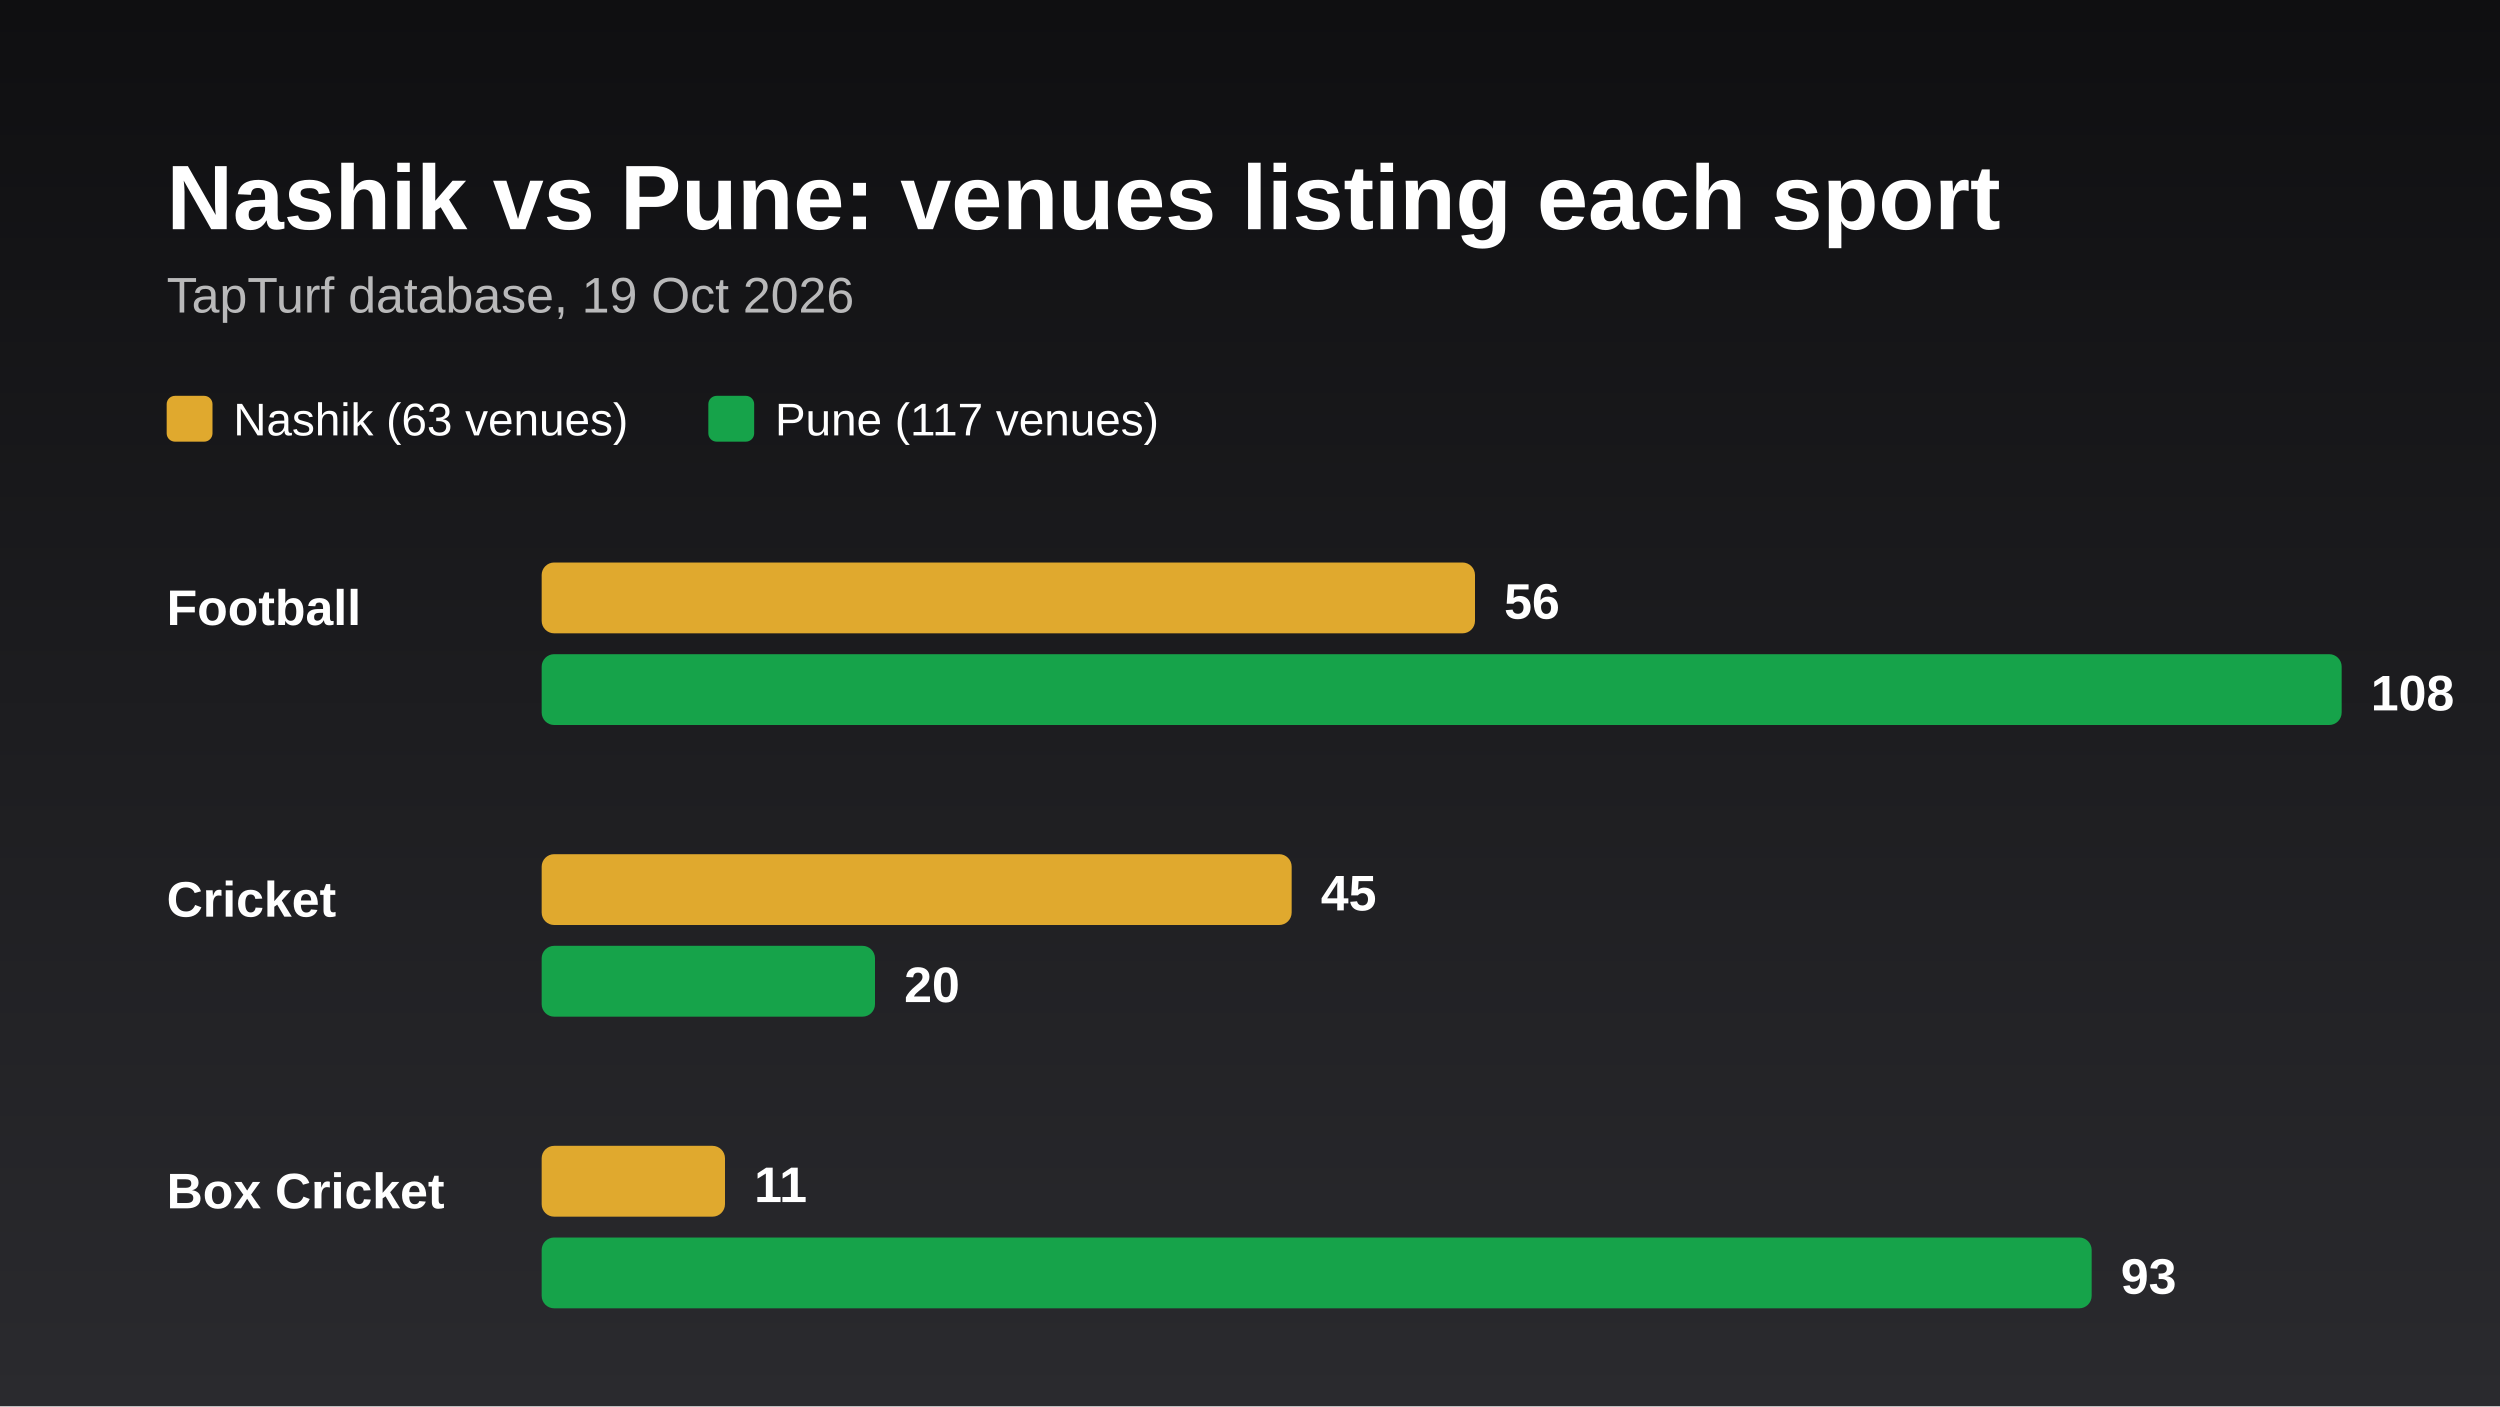
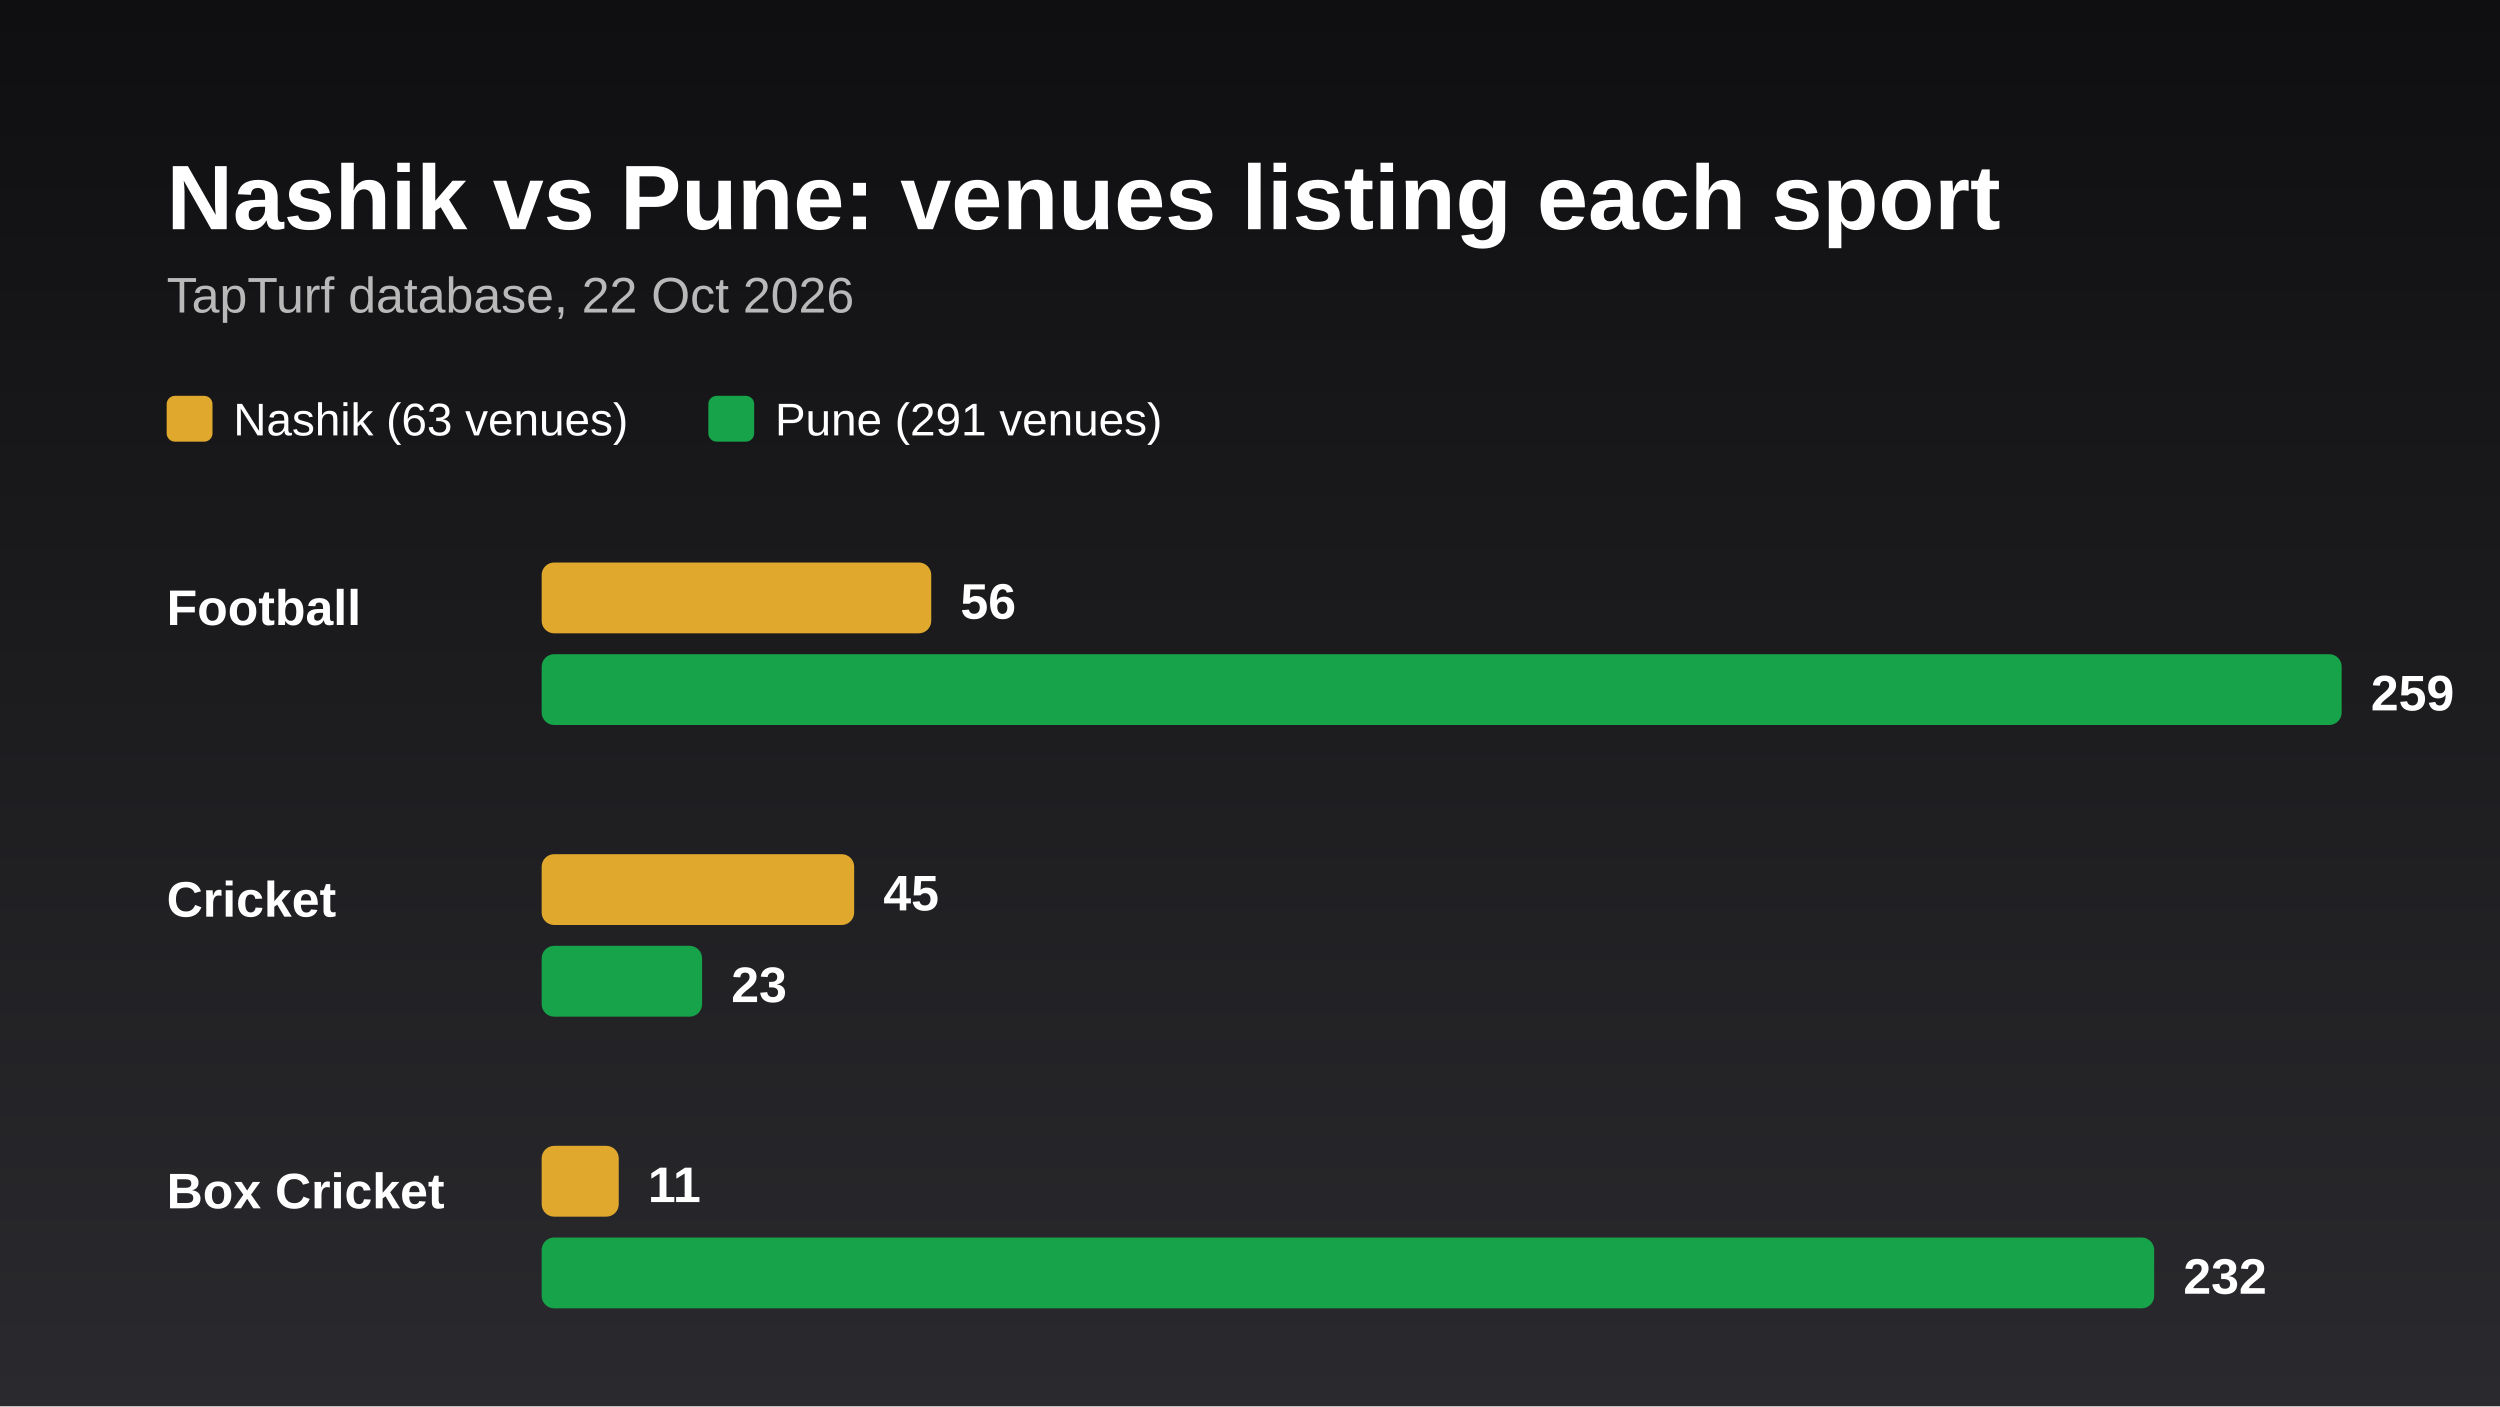
<svg xmlns="http://www.w3.org/2000/svg" viewBox="0 0 1200 675" width="1200" height="675" role="img" aria-labelledby="t">
  <defs>
    <linearGradient id="bg" x1="0" y1="0" x2="0" y2="1">
      <stop offset="0" stop-color="#0F0F11" />
      <stop offset="1" stop-color="#2A2A2E" />
    </linearGradient>
  </defs>
  <rect width="1200" height="675" fill="url(#bg)" />
  <g font-family="Arial, Helvetica, sans-serif" fill="#FFFFFF">
    <text x="80" y="110" font-size="44" font-weight="700">Nashik vs Pune: venues listing each sport</text>
-     <text x="80" y="150" font-size="24" fill-opacity="0.7">TapTurf database, 19 Oct 2026</text>
+     <text x="80" y="150" font-size="24" fill-opacity="0.7">TapTurf database, 22 Oct 2026</text>
    <rect x="80" y="190" width="22" height="22" rx="4" fill="#E0A92E" />
    <text x="112" y="209" font-size="22">Nashik (63 venues)</text>
    <rect x="340" y="190" width="22" height="22" rx="4" fill="#16A34A" />
-     <text x="372" y="209" font-size="22">Pune (117 venues)</text>
+     <text x="372" y="209" font-size="22">Pune (291 venues)</text>
    <g font-size="24" font-weight="700">
      <text x="80" y="300">Football</text>
-       <rect x="260" y="270" width="448" height="34" rx="6" fill="#E0A92E" />
-       <text x="722" y="297">56</text>
+       <rect x="260" y="270" width="187" height="34" rx="6" fill="#E0A92E" />
+       <text x="461" y="297">56</text>
      <rect x="260" y="314" width="864" height="34" rx="6" fill="#16A34A" />
-       <text x="1138" y="341">108</text>
+       <text x="1138" y="341">259</text>
      <text x="80" y="440">Cricket</text>
-       <rect x="260" y="410" width="360" height="34" rx="6" fill="#E0A92E" />
-       <text x="634" y="437">45</text>
-       <rect x="260" y="454" width="160" height="34" rx="6" fill="#16A34A" />
-       <text x="434" y="481">20</text>
+       <rect x="260" y="410" width="150" height="34" rx="6" fill="#E0A92E" />
+       <text x="424" y="437">45</text>
+       <rect x="260" y="454" width="77" height="34" rx="6" fill="#16A34A" />
+       <text x="351" y="481">23</text>
      <text x="80" y="580">Box Cricket</text>
-       <rect x="260" y="550" width="88" height="34" rx="6" fill="#E0A92E" />
-       <text x="362" y="577">11</text>
-       <rect x="260" y="594" width="744" height="34" rx="6" fill="#16A34A" />
-       <text x="1018" y="621">93</text>
+       <rect x="260" y="550" width="37" height="34" rx="6" fill="#E0A92E" />
+       <text x="311" y="577">11</text>
+       <rect x="260" y="594" width="774" height="34" rx="6" fill="#16A34A" />
+       <text x="1048" y="621">232</text>
    </g>
  </g>
</svg>
